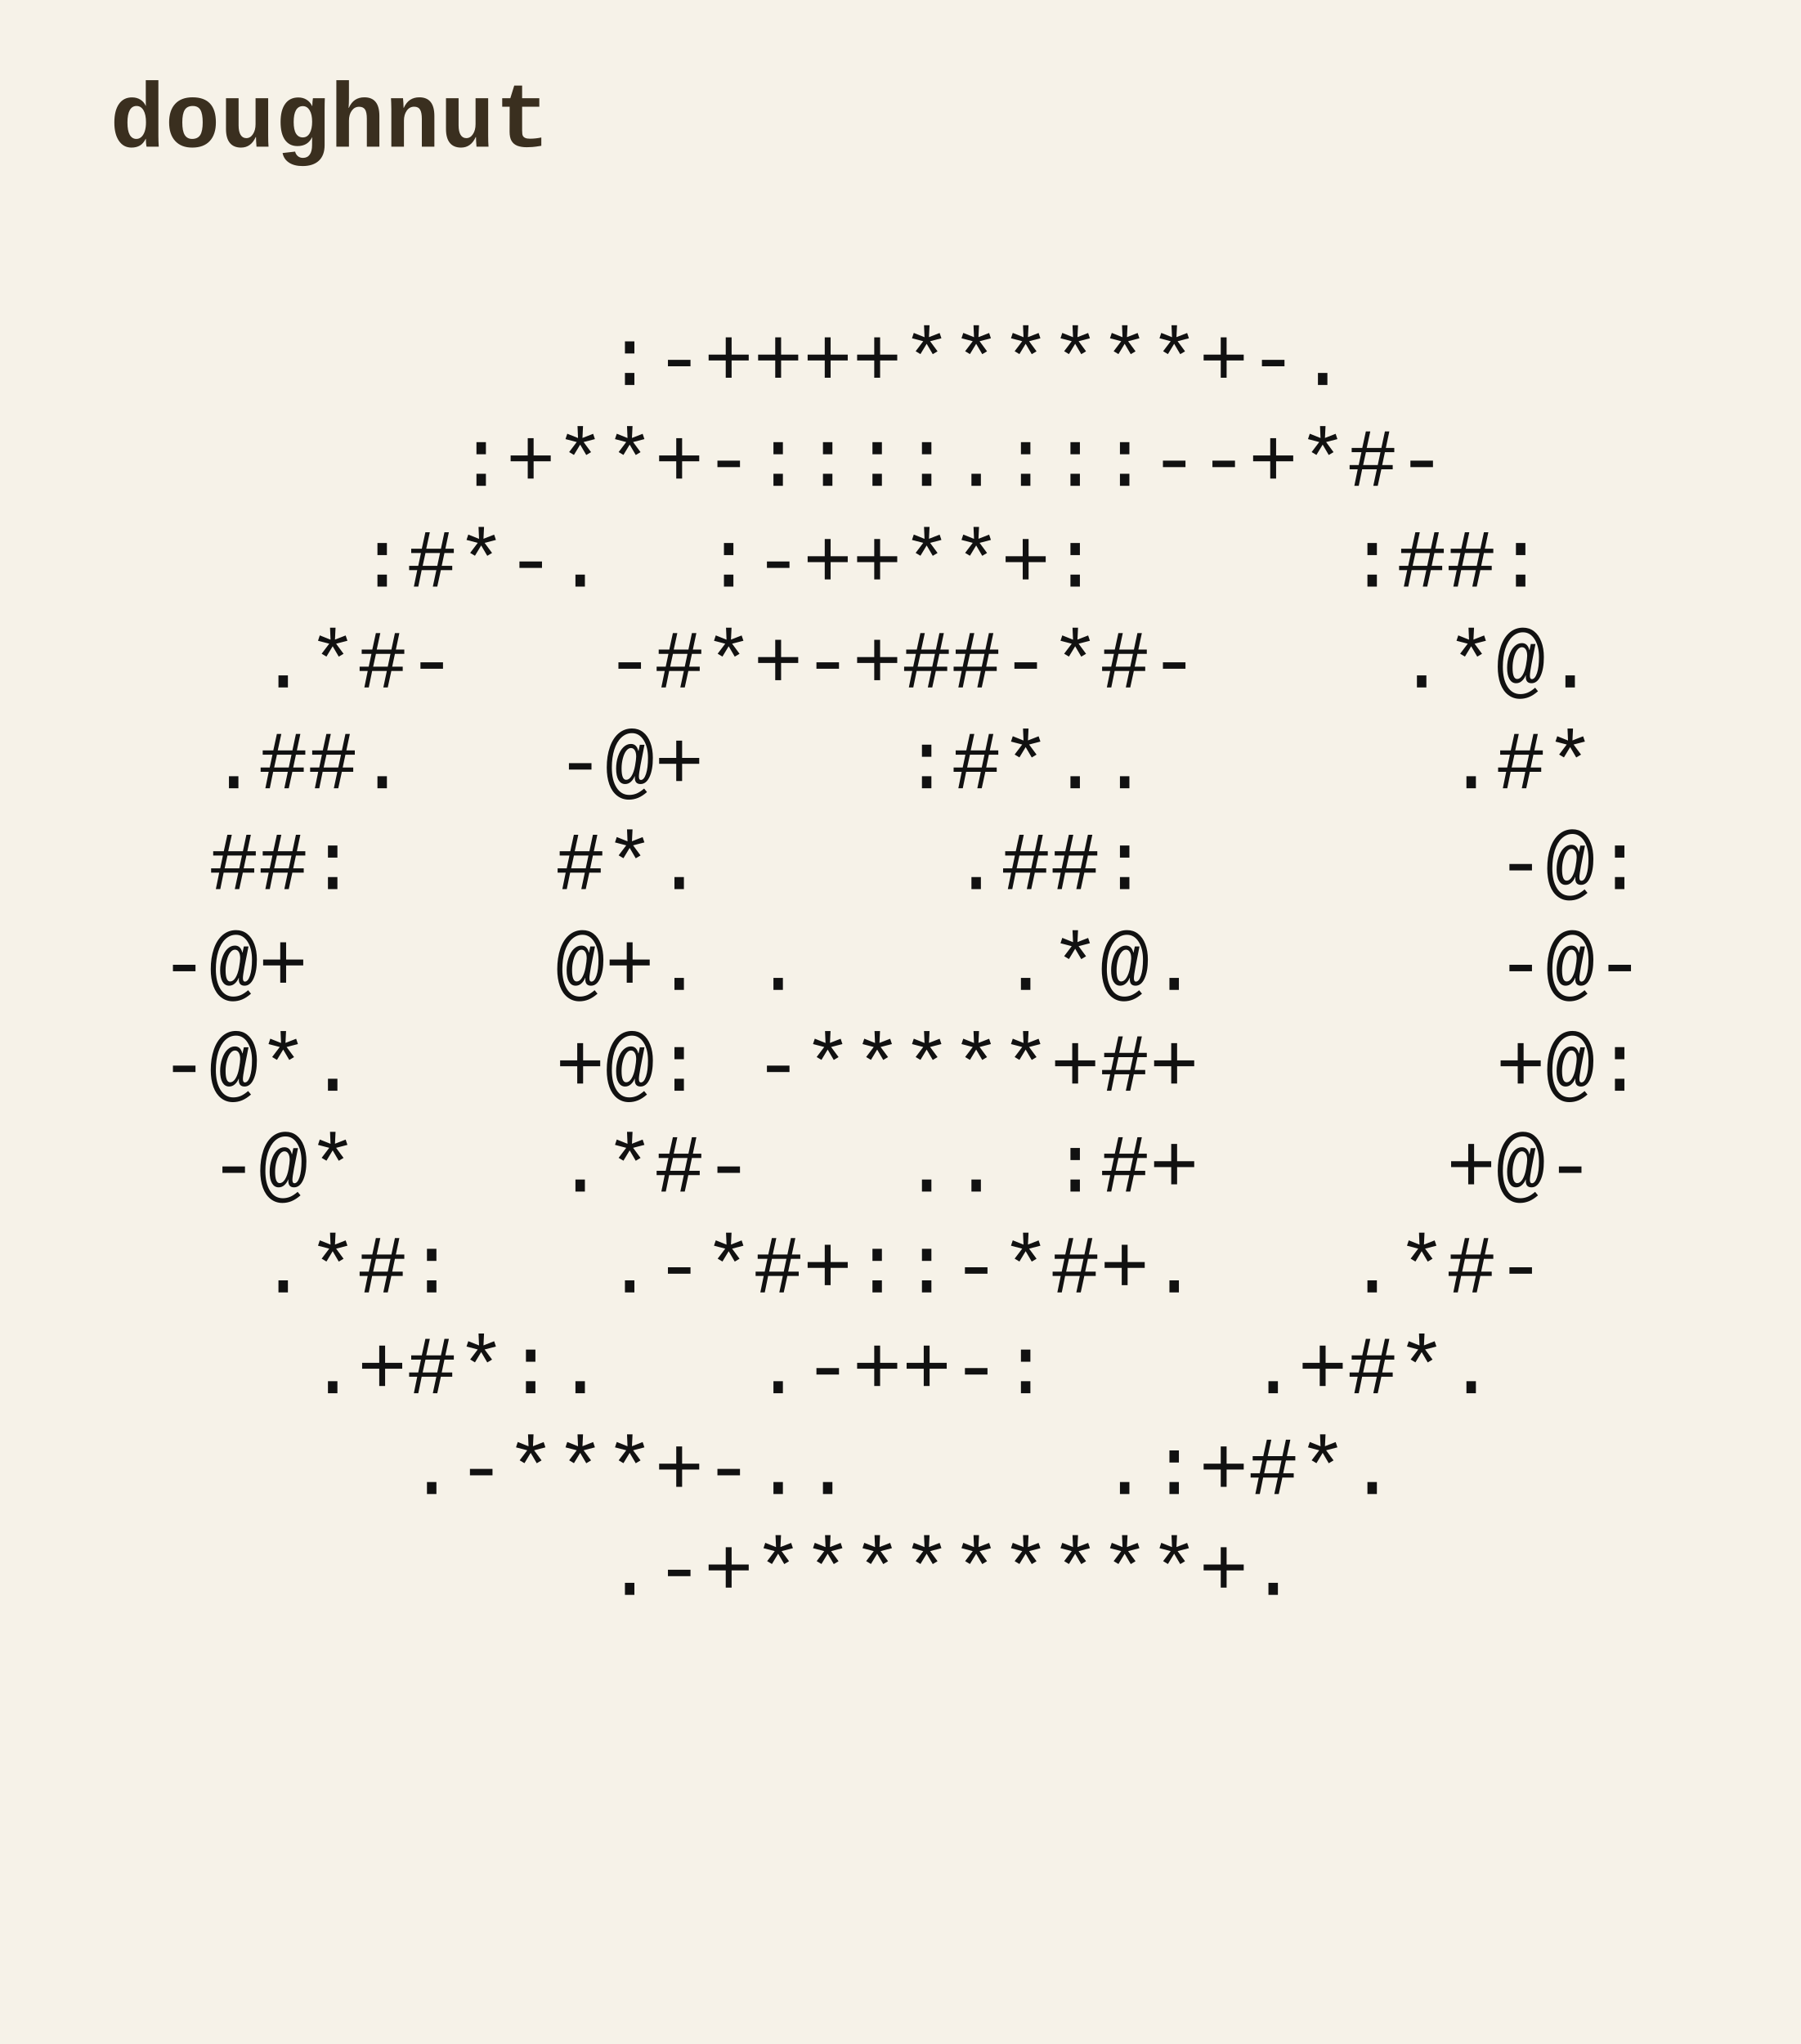
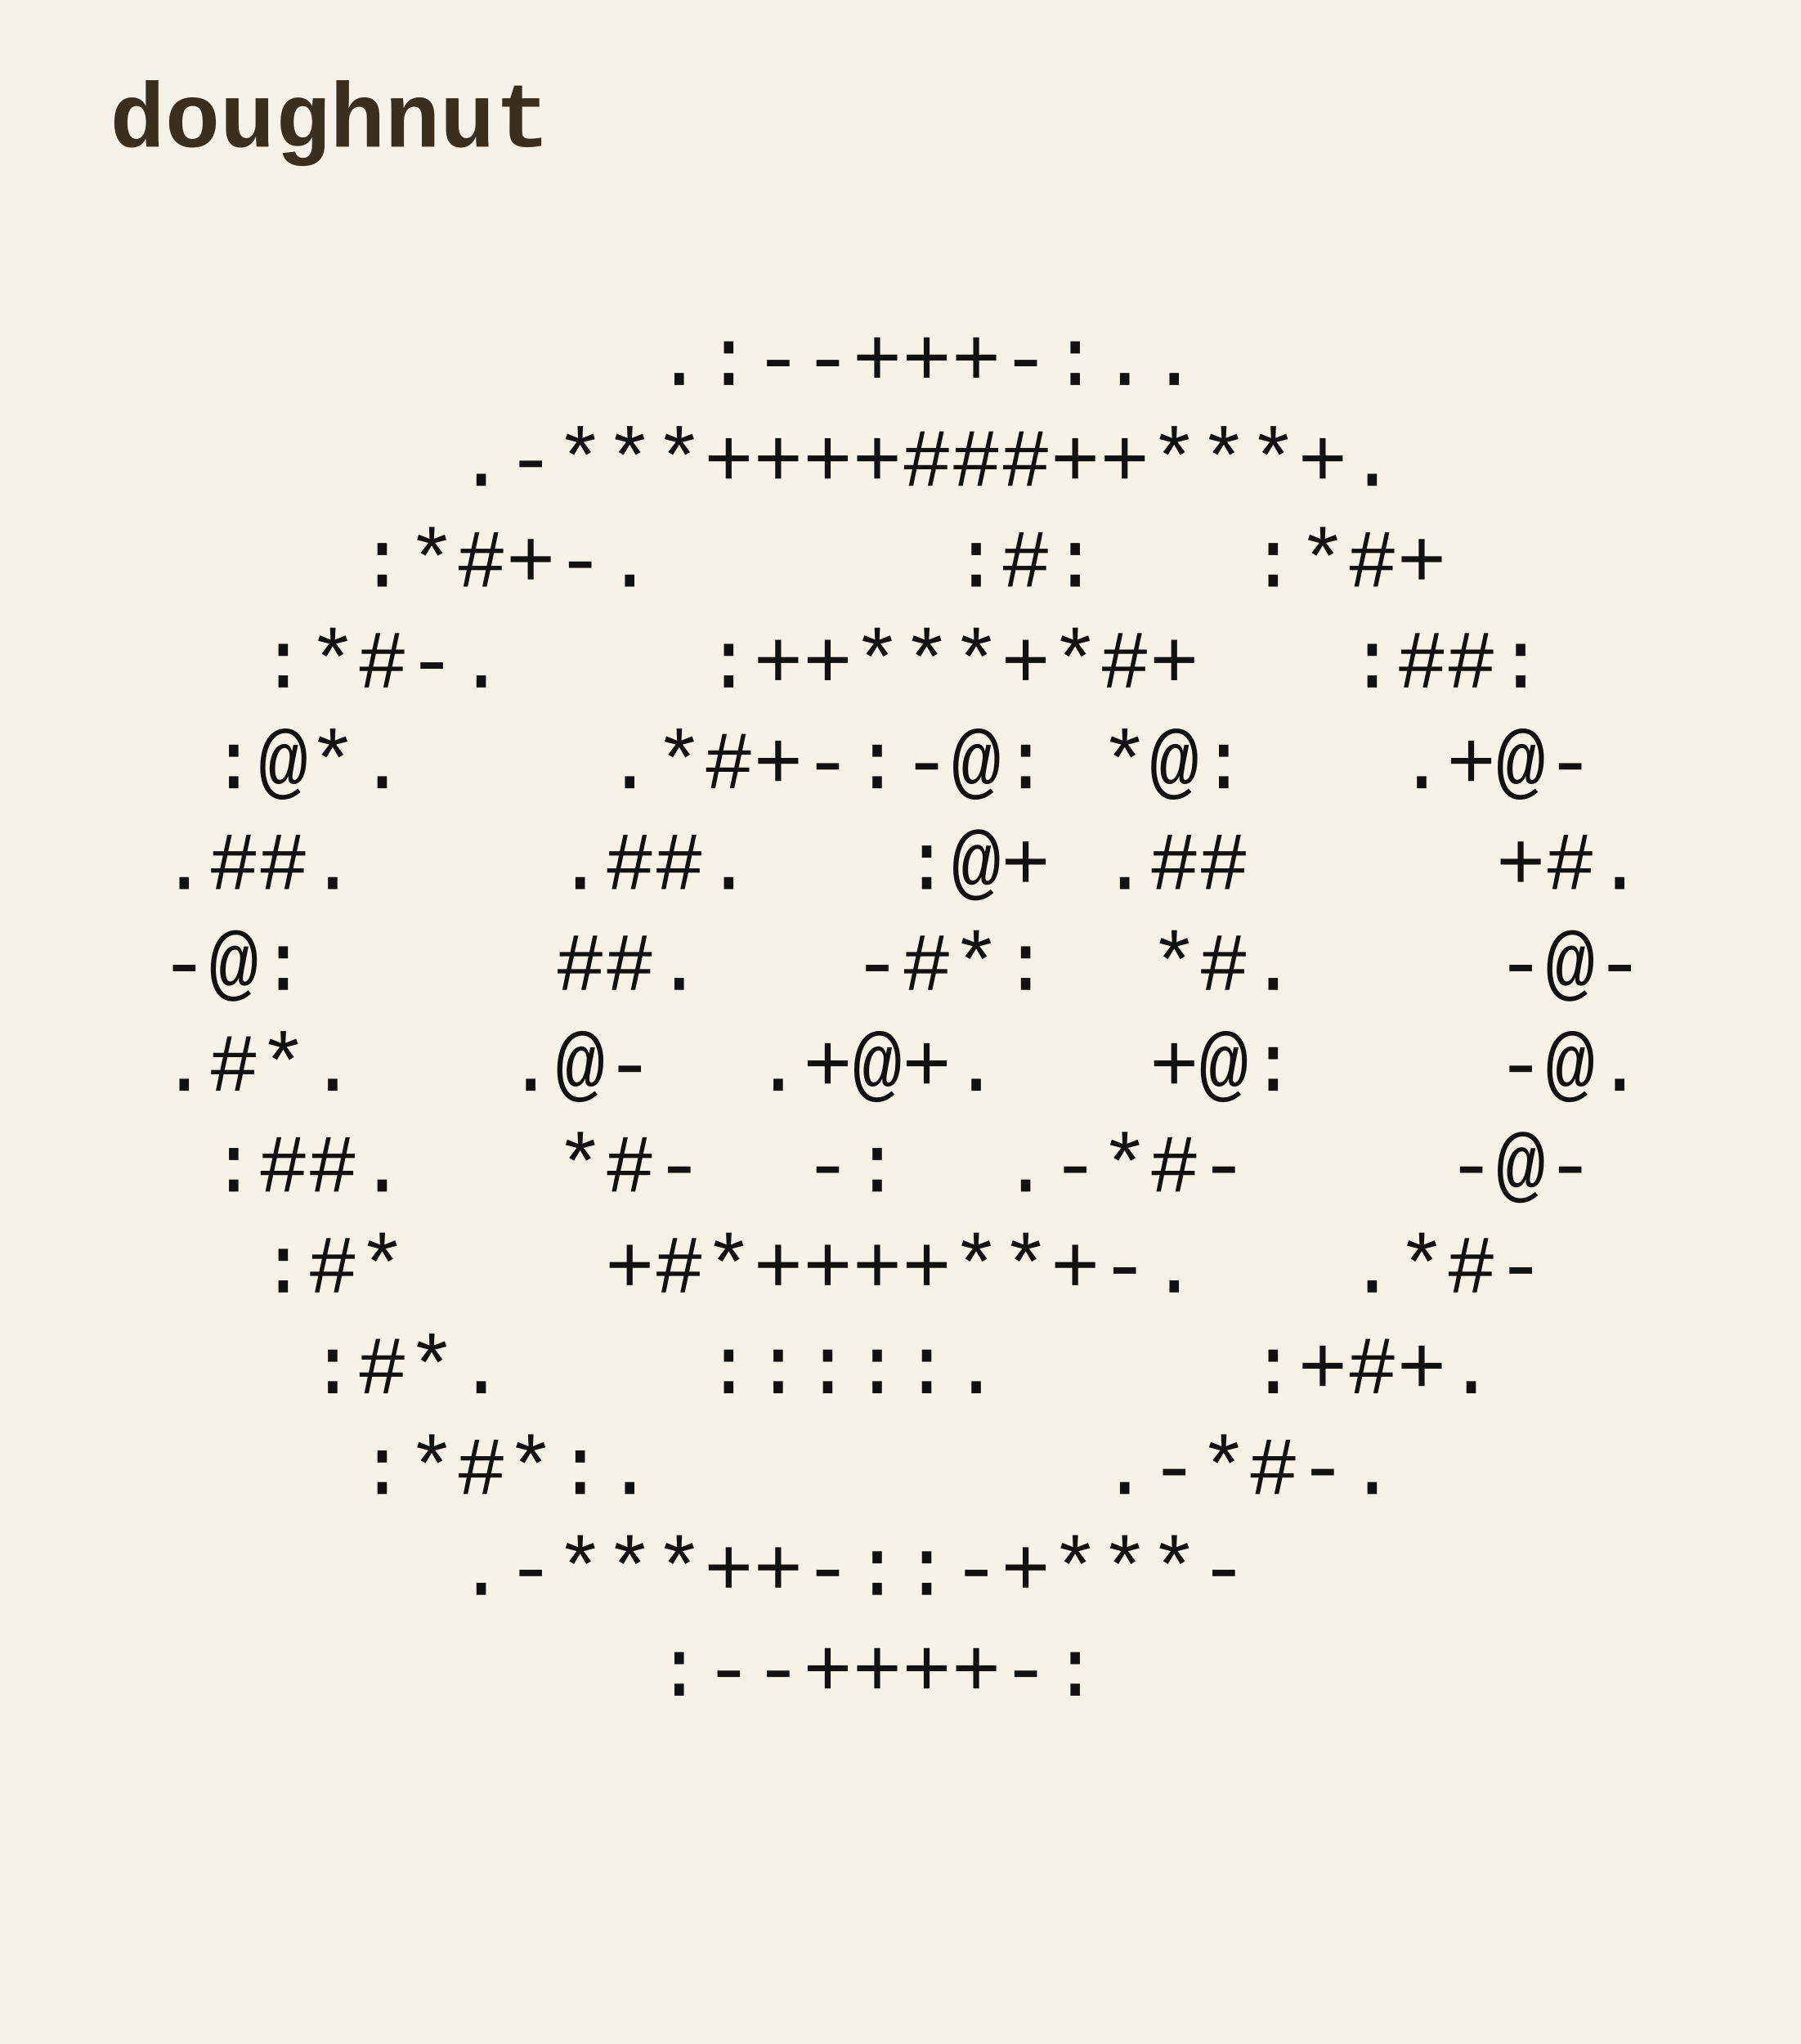
<svg xmlns="http://www.w3.org/2000/svg" width="393" height="446" viewBox="0 0 393 446" role="img" aria-label="doughnut">
  <rect width="100%" height="100%" fill="#f6f2e8" />
  <text x="24" y="32" font-family="'SFMono-Regular', Menlo, Monaco, Consolas, 'Liberation Mono', monospace" font-size="20" font-weight="700" fill="#3a2f1f">doughnut</text>
  <text x="24" y="62" xml:space="preserve" font-family="'SFMono-Regular', Menlo, Monaco, Consolas, 'Liberation Mono', monospace" font-size="18" fill="#111111">
    <tspan x="24" dy="0">                                </tspan>
-     <tspan x="24" dy="22">          :-++++******+-.       </tspan>
-     <tspan x="24" dy="22">       :+**+-::::.:::--+*#-     </tspan>
-     <tspan x="24" dy="22">     :#*-.  :-++**+:     :##:   </tspan>
-     <tspan x="24" dy="22">   .*#-   -#*+-+##-*#-    .*@.  </tspan>
-     <tspan x="24" dy="22">  .##.   -@+    :#*..      .#*  </tspan>
-     <tspan x="24" dy="22">  ##:    #*.     .##:       -@: </tspan>
-     <tspan x="24" dy="22"> -@+     @+. .    .*@.      -@- </tspan>
-     <tspan x="24" dy="22"> -@*.    +@: -*****+#+      +@: </tspan>
-     <tspan x="24" dy="22">  -@*    .*#-   .. :#+     +@-  </tspan>
-     <tspan x="24" dy="22">   .*#:   .-*#+::-*#+.   .*#-   </tspan>
-     <tspan x="24" dy="22">    .+#*:.   .-++-:    .+#*.    </tspan>
-     <tspan x="24" dy="22">      .-***+-..     .:+#*.      </tspan>
-     <tspan x="24" dy="22">          .-+*********+.        </tspan>
-     <tspan x="24" dy="22">                                </tspan>
+     <tspan x="24" dy="22">           .:--+++-:..          </tspan>
+     <tspan x="24" dy="22">       .-***++++###++***+.      </tspan>
+     <tspan x="24" dy="22">     :*#+-.      :#:   :*#+     </tspan>
+     <tspan x="24" dy="22">   :*#-.    :++***+*#+   :##:   </tspan>
+     <tspan x="24" dy="22">  :@*.    .*#+-:-@: *@:   .+@-  </tspan>
+     <tspan x="24" dy="22"> .##.    .##.   :@+ .##     +#. </tspan>
+     <tspan x="24" dy="22"> -@:     ##.   -#*:  *#.    -@- </tspan>
+     <tspan x="24" dy="22"> .#*.   .@-  .+@+.   +@:    -@. </tspan>
+     <tspan x="24" dy="22">  :##.   *#-  -:  .-*#-    -@-  </tspan>
+     <tspan x="24" dy="22">   :#*    +#*++++**+-.   .*#-   </tspan>
+     <tspan x="24" dy="22">    :#*.    :::::.     :+#+.    </tspan>
+     <tspan x="24" dy="22">     :*#*:.         .-*#-.      </tspan>
+     <tspan x="24" dy="22">       .-***++-::-+***-         </tspan>
+     <tspan x="24" dy="22">           :--++++-:            </tspan>
    <tspan x="24" dy="22">                                </tspan>
  </text>
</svg>
